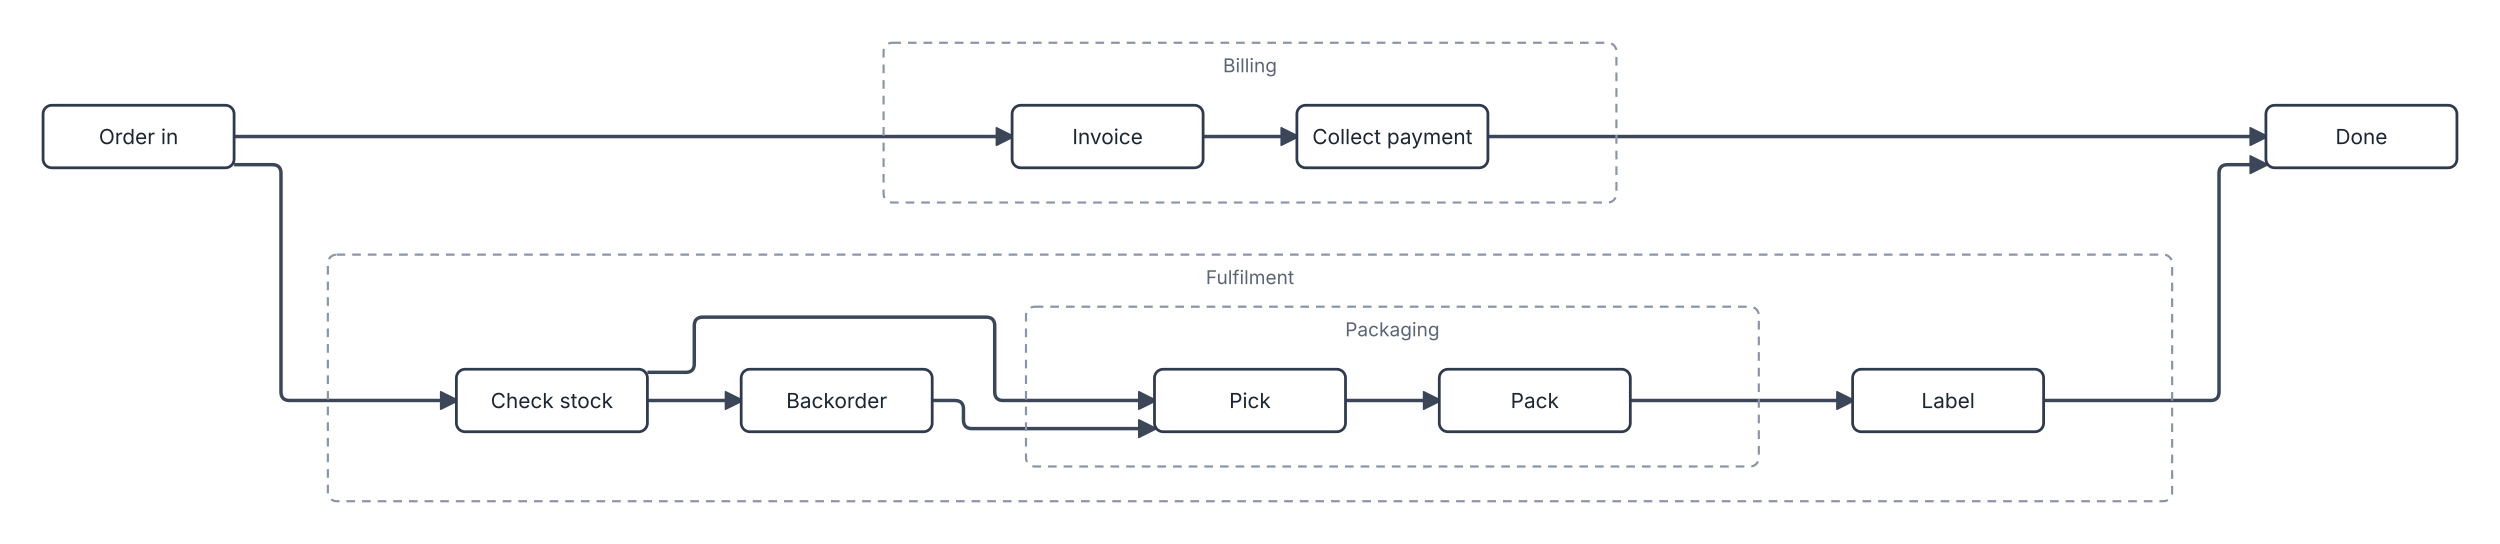
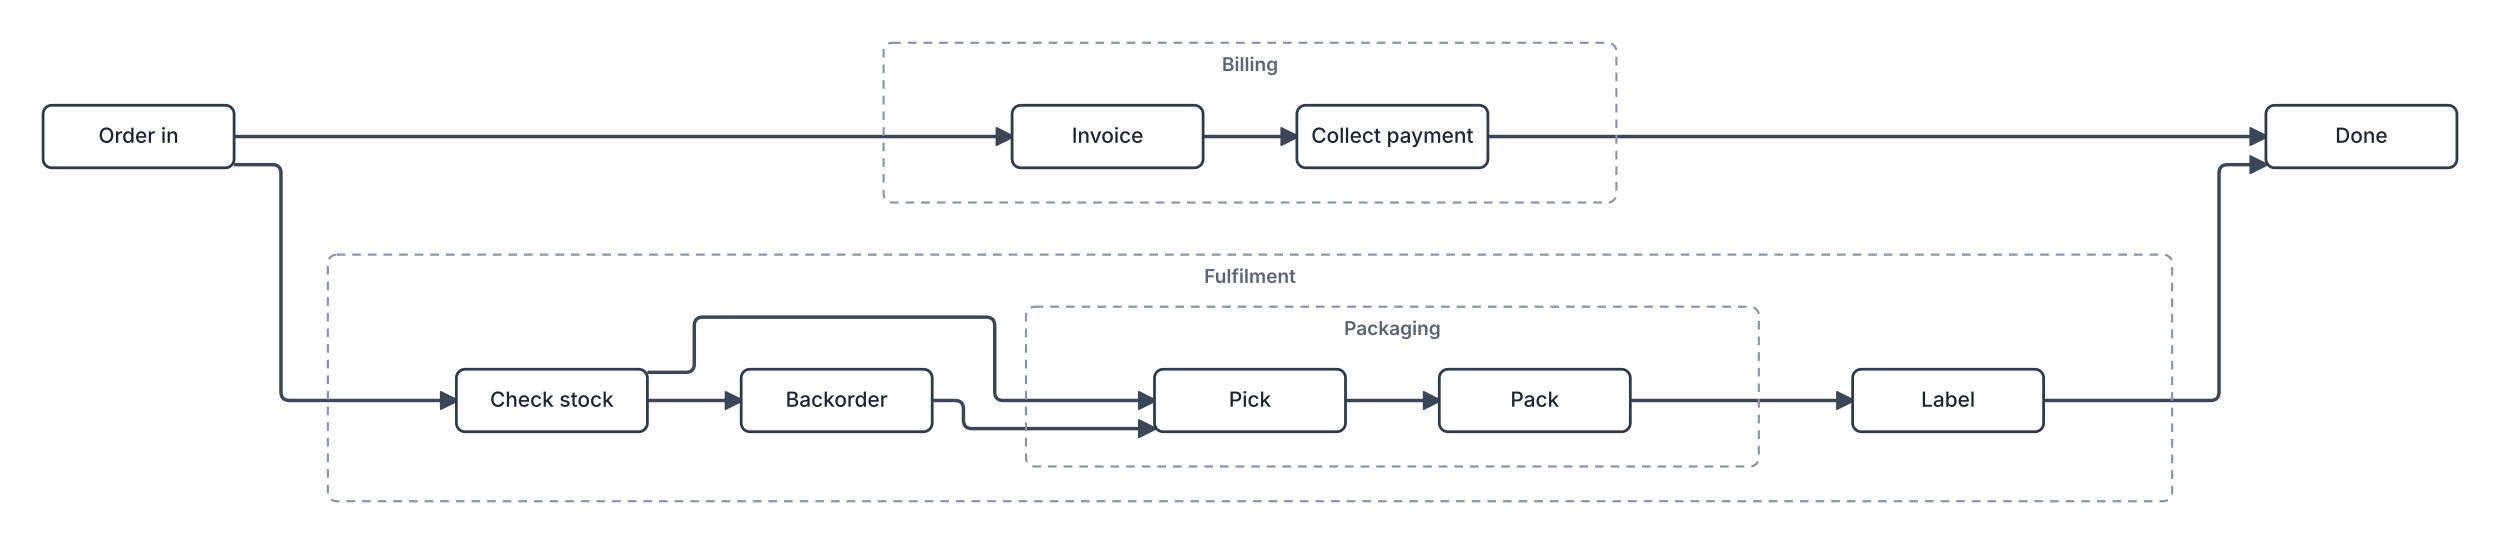
<svg xmlns="http://www.w3.org/2000/svg" viewBox="-24.80 -78.62 1439.60 313.25" width="1439.60" height="313.25" font-family="Inter, system-ui, -apple-system, sans-serif">
  <defs>
    <marker id="gl-mk-0" markerWidth="12.00" markerHeight="12.00" viewBox="0 0 12.00 12" orient="auto" refX="1.00" refY="6" markerUnits="userSpaceOnUse">
      <path d="M 1,1 L 11,6 L 1,11 Z" fill="#3b4658" stroke="#3b4658" stroke-linejoin="round" />
    </marker>
  </defs>
  <rect x="-24.80" y="-78.62" width="1439.60" height="313.25" fill="#ffffff" />
  <g id="edges">
    <path d="M 110.00,16.20 L 132.00,16.20 Q 137.00,16.20 137.00,21.20 L 137.00,147.00 Q 137.00,152.00 142.00,152.00 L 229.00,152.00" fill="none" stroke="#3b4658" stroke-width="2.00" marker-end="url(#gl-mk-0)" />
    <path d="M 348.00,135.80 L 370.00,135.80 Q 375.00,135.80 375.00,130.80 L 375.00,109.00 Q 375.00,104.00 380.00,104.00 L 543.00,104.00 Q 548.00,104.00 548.00,109.00 L 548.00,147.00 Q 548.00,152.00 553.00,152.00 L 631.00,152.00" fill="none" stroke="#3b4658" stroke-width="2.00" marker-end="url(#gl-mk-0)" />
    <path d="M 348.00,152.00 L 393.00,152.00" fill="none" stroke="#3b4658" stroke-width="2.00" marker-end="url(#gl-mk-0)" />
    <path d="M 512.00,152.00 L 525.00,152.00 Q 530.00,152.00 530.00,157.00 L 530.00,163.20 Q 530.00,168.20 535.00,168.20 L 631.00,168.20" fill="none" stroke="#3b4658" stroke-width="2.00" marker-end="url(#gl-mk-0)" />
    <path d="M 750.00,152.00 L 795.00,152.00" fill="none" stroke="#3b4658" stroke-width="2.00" marker-end="url(#gl-mk-0)" />
    <path d="M 914.00,152.00 L 1033.00,152.00" fill="none" stroke="#3b4658" stroke-width="2.00" marker-end="url(#gl-mk-0)" />
    <path d="M 1152.00,152.00 L 1248.00,152.00 Q 1253.00,152.00 1253.00,147.00 L 1253.00,21.20 Q 1253.00,16.20 1258.00,16.20 L 1271.00,16.20" fill="none" stroke="#3b4658" stroke-width="2.00" marker-end="url(#gl-mk-0)" />
    <path d="M 110.00,0.00 L 549.00,0.00" fill="none" stroke="#3b4658" stroke-width="2.00" marker-end="url(#gl-mk-0)" />
    <path d="M 668.00,0.00 L 713.00,0.00" fill="none" stroke="#3b4658" stroke-width="2.00" marker-end="url(#gl-mk-0)" />
    <path d="M 832.00,0.00 L 1271.00,0.00" fill="none" stroke="#3b4658" stroke-width="2.00" marker-end="url(#gl-mk-0)" />
  </g>
  <g id="nodes">
    <rect x="0.00" y="-18.00" width="110.00" height="36.00" rx="5.00" fill="#ffffff" stroke="#2f3a4d" stroke-width="1.60" />
-     <text x="55.00" y="0.00" text-anchor="middle" dominant-baseline="central" font-size="12.00" font-weight="500.00" fill="#1d2533">Order in</text>
+     <text x="55.00" y="3.60" text-anchor="middle" font-size="12.00" font-weight="500" fill="#1d2533">Order in</text>
    <rect x="164.00" y="68.00" width="1062.00" height="142.00" rx="5.00" fill="none" stroke="#8a94a6" stroke-width="1.25" stroke-dasharray="5 4" />
-     <text x="695.00" y="81.00" text-anchor="middle" dominant-baseline="central" font-size="11.00" font-weight="600.00" fill="#5b6577">Fulfilment</text>
+     <text x="695.00" y="84.30" text-anchor="middle" font-size="11.00" font-weight="600" fill="#5b6577">Fulfilment</text>
    <rect x="484.00" y="-54.00" width="422.00" height="92.00" rx="5.00" fill="none" stroke="#8a94a6" stroke-width="1.25" stroke-dasharray="5 4" />
-     <text x="695.00" y="-41.00" text-anchor="middle" dominant-baseline="central" font-size="11.00" font-weight="600.00" fill="#5b6577">Billing</text>
+     <text x="695.00" y="-37.70" text-anchor="middle" font-size="11.00" font-weight="600" fill="#5b6577">Billing</text>
    <rect x="1280.00" y="-18.00" width="110.00" height="36.00" rx="5.00" fill="#ffffff" stroke="#2f3a4d" stroke-width="1.60" />
-     <text x="1335.00" y="0.00" text-anchor="middle" dominant-baseline="central" font-size="12.00" font-weight="500.00" fill="#1d2533">Done</text>
+     <text x="1335.00" y="3.60" text-anchor="middle" font-size="12.00" font-weight="500" fill="#1d2533">Done</text>
    <rect x="238.00" y="134.00" width="110.00" height="36.00" rx="5.00" fill="#ffffff" stroke="#2f3a4d" stroke-width="1.60" />
-     <text x="293.00" y="152.00" text-anchor="middle" dominant-baseline="central" font-size="12.00" font-weight="500.00" fill="#1d2533">Check stock</text>
+     <text x="293.00" y="155.60" text-anchor="middle" font-size="12.00" font-weight="500" fill="#1d2533">Check stock</text>
    <rect x="402.00" y="134.00" width="110.00" height="36.00" rx="5.00" fill="#ffffff" stroke="#2f3a4d" stroke-width="1.60" />
-     <text x="457.00" y="152.00" text-anchor="middle" dominant-baseline="central" font-size="12.00" font-weight="500.00" fill="#1d2533">Backorder</text>
+     <text x="457.00" y="155.60" text-anchor="middle" font-size="12.00" font-weight="500" fill="#1d2533">Backorder</text>
    <rect x="566.00" y="98.00" width="422.00" height="92.00" rx="5.00" fill="none" stroke="#8a94a6" stroke-width="1.25" stroke-dasharray="5 4" />
-     <text x="777.00" y="111.00" text-anchor="middle" dominant-baseline="central" font-size="11.00" font-weight="600.00" fill="#5b6577">Packaging</text>
+     <text x="777.00" y="114.30" text-anchor="middle" font-size="11.00" font-weight="600" fill="#5b6577">Packaging</text>
    <rect x="1042.00" y="134.00" width="110.00" height="36.00" rx="5.00" fill="#ffffff" stroke="#2f3a4d" stroke-width="1.60" />
-     <text x="1097.00" y="152.00" text-anchor="middle" dominant-baseline="central" font-size="12.00" font-weight="500.00" fill="#1d2533">Label</text>
+     <text x="1097.00" y="155.60" text-anchor="middle" font-size="12.00" font-weight="500" fill="#1d2533">Label</text>
    <rect x="558.00" y="-18.00" width="110.00" height="36.00" rx="5.00" fill="#ffffff" stroke="#2f3a4d" stroke-width="1.60" />
-     <text x="613.00" y="0.00" text-anchor="middle" dominant-baseline="central" font-size="12.00" font-weight="500.00" fill="#1d2533">Invoice</text>
+     <text x="613.00" y="3.60" text-anchor="middle" font-size="12.00" font-weight="500" fill="#1d2533">Invoice</text>
    <rect x="722.00" y="-18.00" width="110.00" height="36.00" rx="5.00" fill="#ffffff" stroke="#2f3a4d" stroke-width="1.60" />
-     <text x="777.00" y="0.00" text-anchor="middle" dominant-baseline="central" font-size="12.00" font-weight="500.00" fill="#1d2533">Collect payment</text>
+     <text x="777.00" y="3.60" text-anchor="middle" font-size="12.00" font-weight="500" fill="#1d2533">Collect payment</text>
    <rect x="640.00" y="134.00" width="110.00" height="36.00" rx="5.00" fill="#ffffff" stroke="#2f3a4d" stroke-width="1.60" />
-     <text x="695.00" y="152.00" text-anchor="middle" dominant-baseline="central" font-size="12.00" font-weight="500.00" fill="#1d2533">Pick</text>
+     <text x="695.00" y="155.60" text-anchor="middle" font-size="12.00" font-weight="500" fill="#1d2533">Pick</text>
    <rect x="804.00" y="134.00" width="110.00" height="36.00" rx="5.00" fill="#ffffff" stroke="#2f3a4d" stroke-width="1.60" />
-     <text x="859.00" y="152.00" text-anchor="middle" dominant-baseline="central" font-size="12.00" font-weight="500.00" fill="#1d2533">Pack</text>
+     <text x="859.00" y="155.60" text-anchor="middle" font-size="12.00" font-weight="500" fill="#1d2533">Pack</text>
  </g>
</svg>
